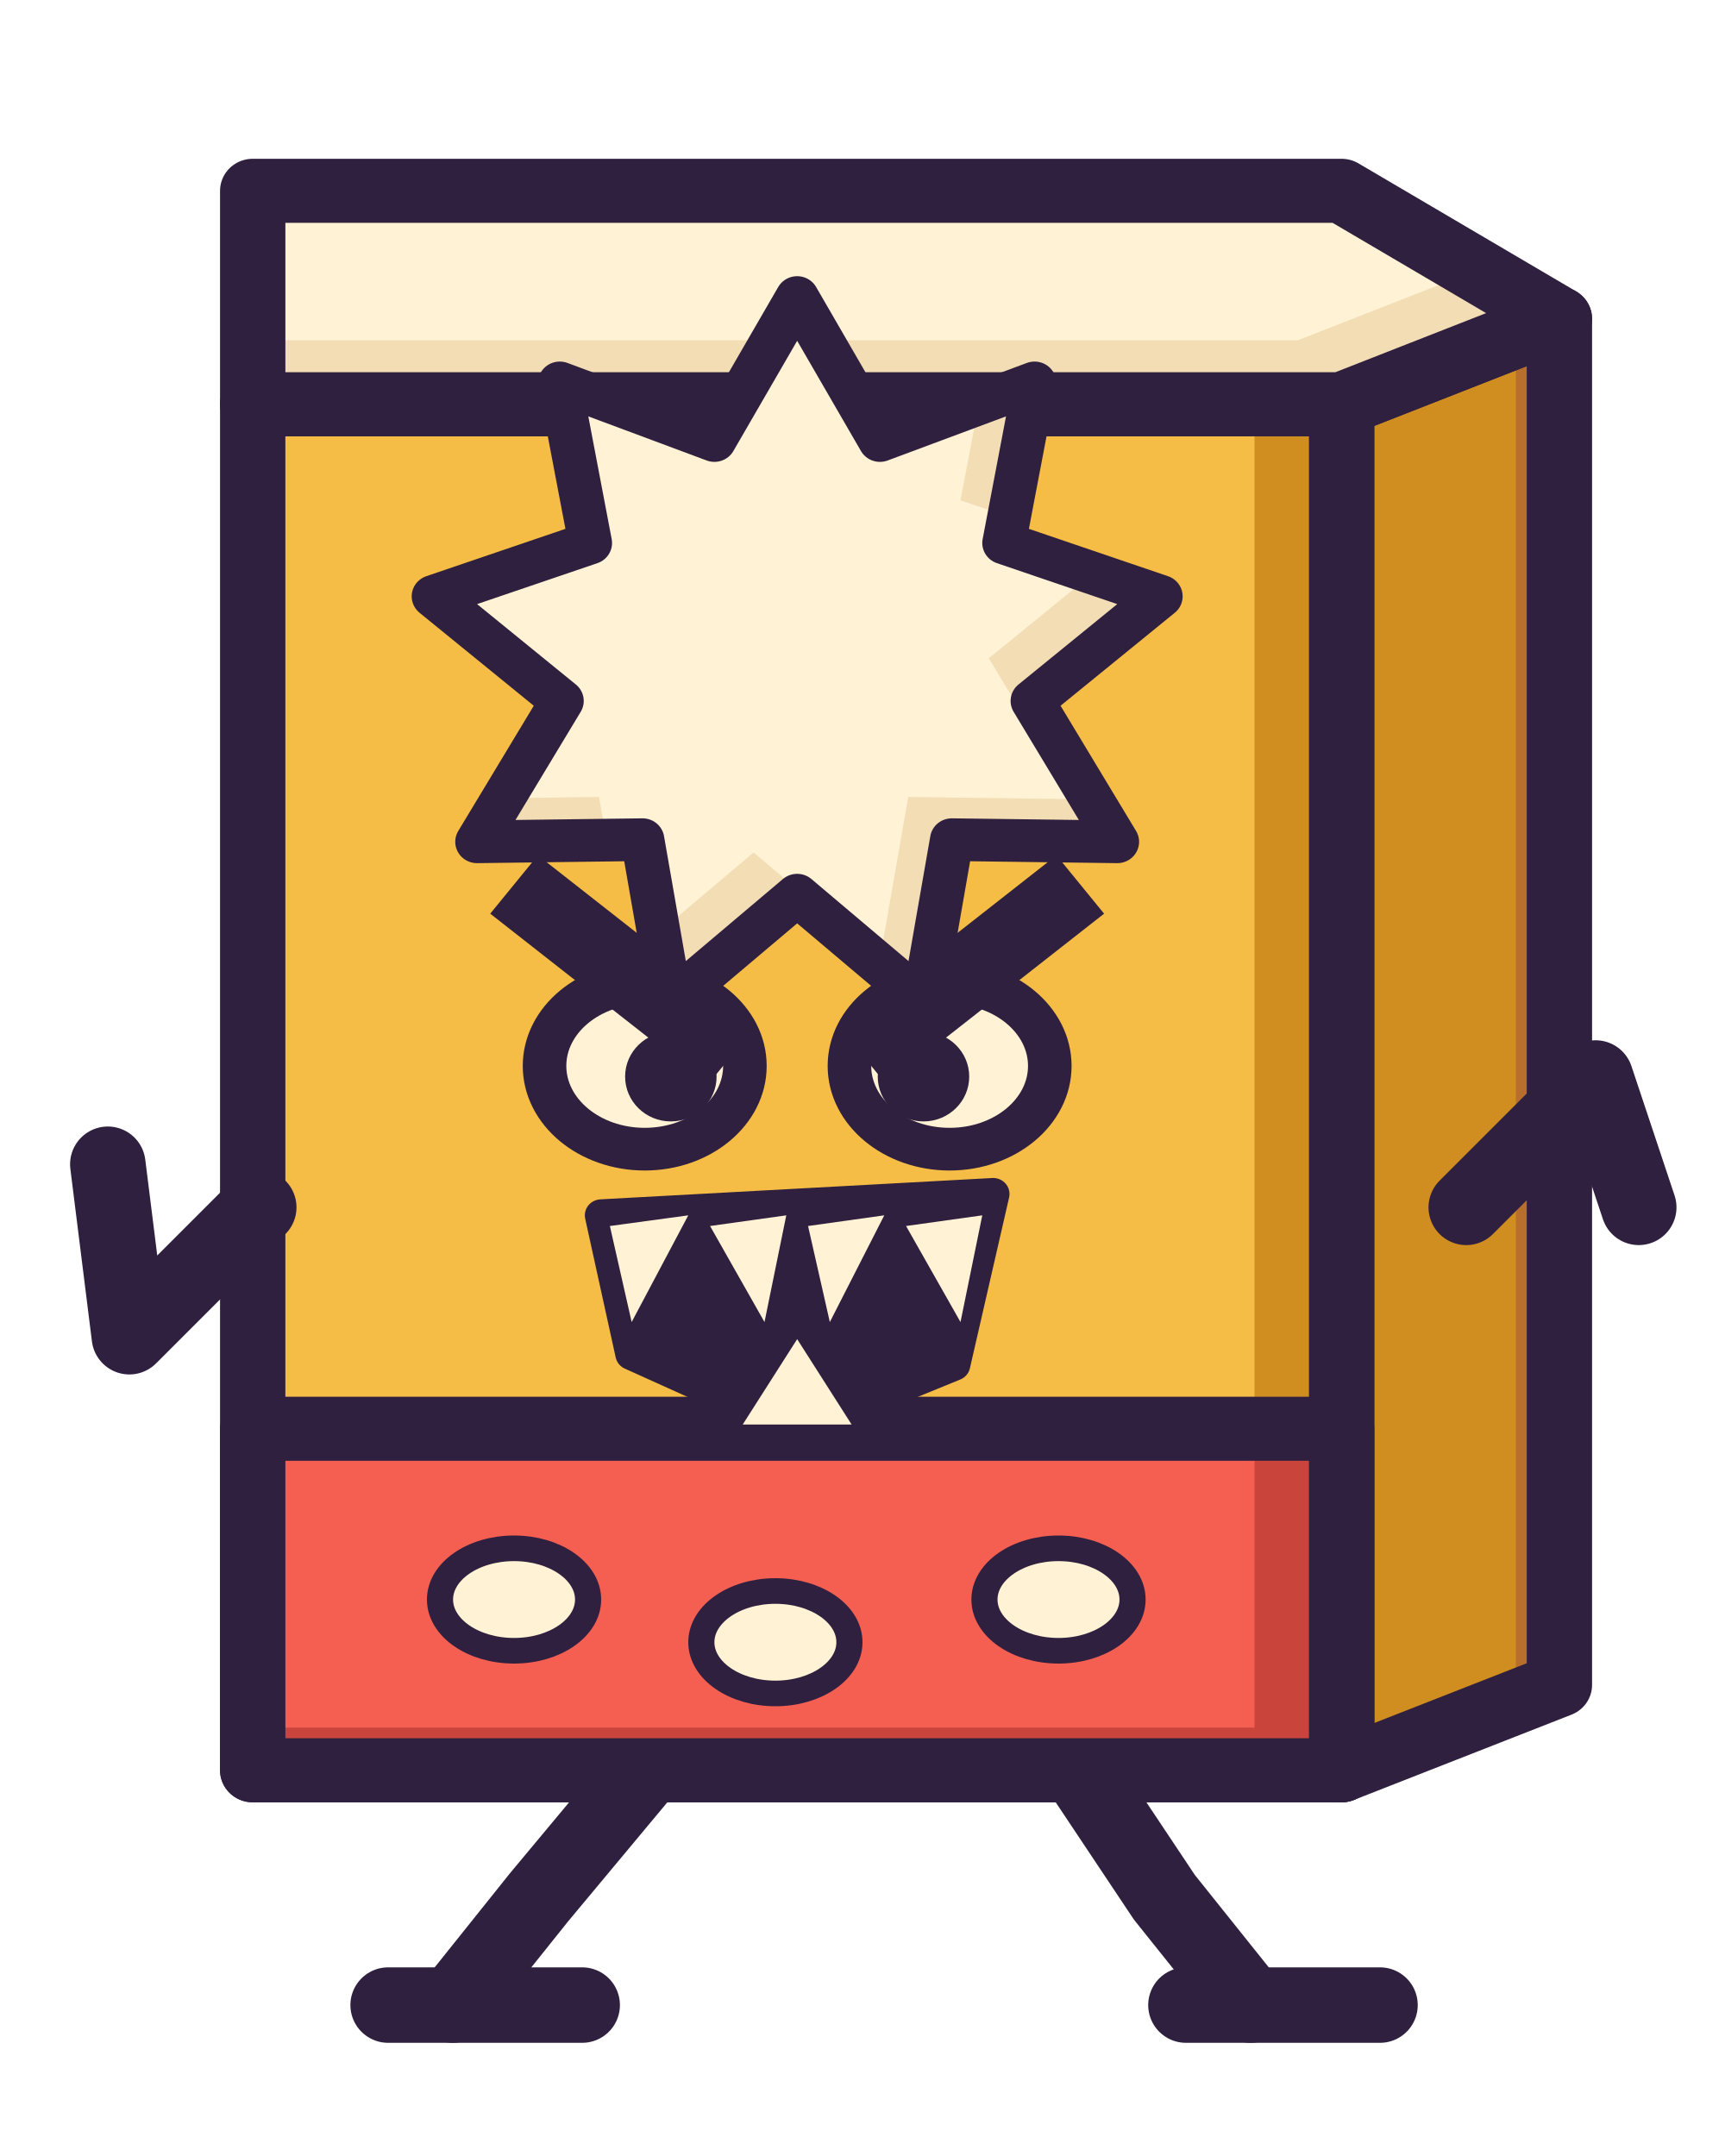
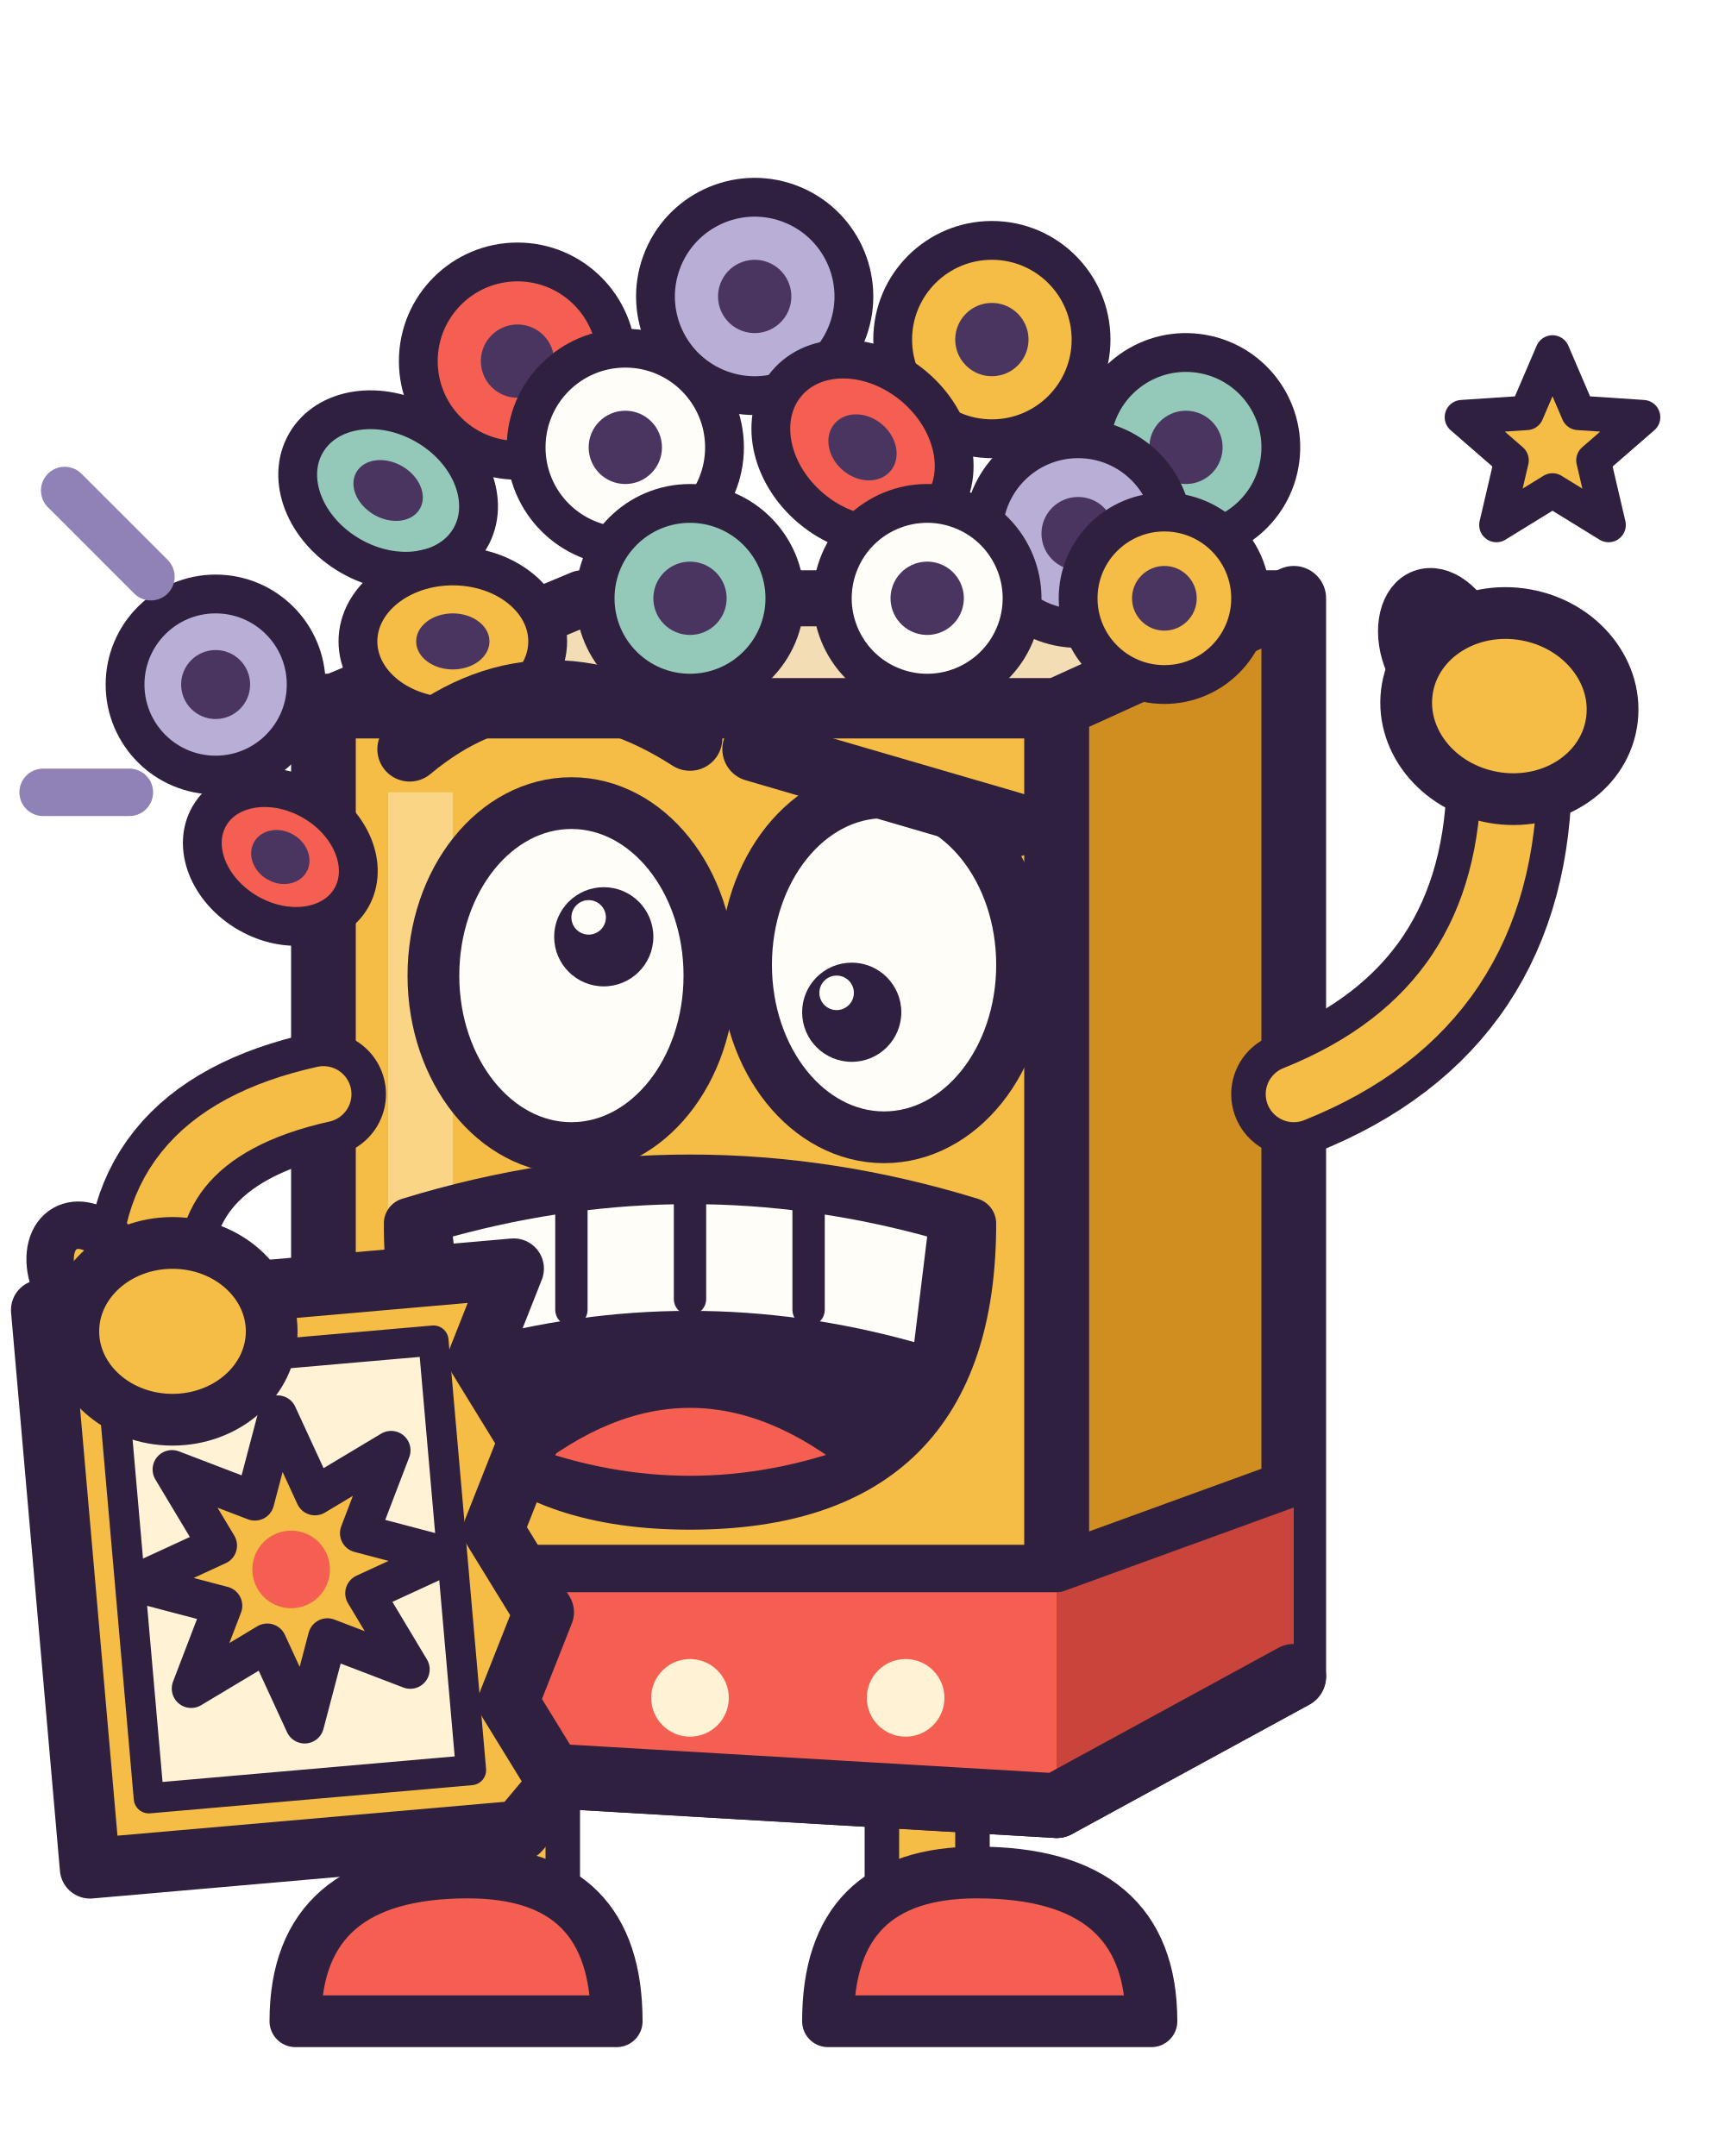
<svg xmlns="http://www.w3.org/2000/svg" width="80" height="100" viewBox="0 0 80 100">
-   <path d="M30 82L25 88L21 93" fill="none" stroke="#30203F" stroke-width="3.5" stroke-linecap="round" stroke-linejoin="round" />
-   <path d="M18 93L27 93" fill="none" stroke="#30203F" stroke-width="3.5" stroke-linecap="round" stroke-linejoin="round" />
-   <path d="M50 82L54 88L58 93" fill="none" stroke="#30203F" stroke-width="3.5" stroke-linecap="round" stroke-linejoin="round" />
-   <path d="M55 93L64 93" fill="none" stroke="#30203F" stroke-width="3.5" stroke-linecap="round" stroke-linejoin="round" />
-   <g transform="translate(40 93) scale(1.01 0.99) translate(-40 -93)">
-     <g>
-       <clipPath id="c1">
-         <path d="M62 18L72 14L72 78L62 82Z" />
-       </clipPath>
-       <path d="M62 18L72 14L72 78L62 82Z" fill="#B86F2D" />
-       <g clip-path="url(#c1)">
-         <path transform="translate(-2 0)" d="M62 18L72 14L72 78L62 82Z" fill="#D08D20" />
+   <g transform="translate(0 -1.25)">
+     <path d="M24 84L24 91" fill="none" stroke="#30203F" stroke-width="5.8" stroke-linecap="round" stroke-linejoin="round" />
+     <path d="M24 84L24 91" fill="none" stroke="#F5BD45" stroke-width="2.6" stroke-linecap="round" stroke-linejoin="round" />
+     <path d="M28.6 95Q28.6 88.1 21.7 88.1Q13.7 88.1 13.7 95Z" fill="#F45F52" stroke="#30203F" stroke-width="2.4" stroke-linejoin="round" />
+     <path d="M43 84L43 91" fill="none" stroke="#30203F" stroke-width="5.8" stroke-linecap="round" stroke-linejoin="round" />
+     <path d="M43 84L43 91" fill="none" stroke="#F5BD45" stroke-width="2.6" stroke-linecap="round" stroke-linejoin="round" />
+     <path d="M38.4 95Q38.4 88.1 45.3 88.1Q53.4 88.1 53.4 95Z" fill="#F45F52" stroke="#30203F" stroke-width="2.4" stroke-linejoin="round" />
+     <path d="M49 34L60 29L60 79L49 85Z" fill="#D08D20" stroke="#30203F" stroke-width="3" stroke-linejoin="round" />
+     <path d="M15 34L49 34L49 85L15 83Z" fill="#F5BD45" stroke="#30203F" stroke-width="3" stroke-linejoin="round" />
+     <path d="M15 74L49 74L49 85L15 83Z" fill="#F45F52" />
+     <path d="M49 74L60 70L60 79L49 85Z" fill="#C9443B" />
+     <path d="M15 74L49 74L60 70" fill="none" stroke="#30203F" stroke-width="2.2" stroke-linecap="round" stroke-linejoin="round" />
+     <path d="M15 83L49 85L60 79" fill="none" stroke="#30203F" stroke-width="3" stroke-linecap="round" stroke-linejoin="round" />
+     <circle cx="22" cy="79" r="1.8" fill="#FFF2D5" />
+     <circle cx="32" cy="80" r="1.8" fill="#FFF2D5" />
+     <circle cx="42" cy="80" r="1.8" fill="#FFF2D5" />
+     <path d="M18 38L21 38L21 70L18 70Z" fill="#FFF2D5" fill-opacity=".45" />
+     <path d="M15 34L49 34L60 29L27 29Z" fill="#F2DDB4" stroke="#30203F" stroke-width="2.6" stroke-linejoin="round" />
+     <g transform="rotate(0 24 18)">
+       <ellipse cx="24" cy="18" rx="4.6" ry="4.6" fill="#F45F52" stroke="#30203F" stroke-width="1.8" />
+       <ellipse cx="24" cy="18" rx="1.7" ry="1.7" fill="#4A3560" />
+     </g>
+     <g transform="rotate(20 35 15)">
+       <ellipse cx="35" cy="15" rx="4.6" ry="4.6" fill="#B9AED6" stroke="#30203F" stroke-width="1.8" />
+       <ellipse cx="35" cy="15" rx="1.7" ry="1.7" fill="#4A3560" />
+     </g>
+     <g transform="rotate(0 46 17)">
+       <ellipse cx="46" cy="17" rx="4.6" ry="4.6" fill="#F5BD45" stroke="#30203F" stroke-width="1.8" />
+       <ellipse cx="46" cy="17" rx="1.7" ry="1.7" fill="#4A3560" />
+     </g>
+     <g transform="rotate(10 55 22)">
+       <ellipse cx="55" cy="22" rx="4.4" ry="4.4" fill="#94C9B9" stroke="#30203F" stroke-width="1.8" />
+       <ellipse cx="55" cy="22" rx="1.7" ry="1.7" fill="#4A3560" />
+     </g>
+     <g transform="rotate(30 18 24)">
+       <ellipse cx="18" cy="24" rx="4.4" ry="3.5" fill="#94C9B9" stroke="#30203F" stroke-width="1.8" />
+       <ellipse cx="18" cy="24" rx="1.7" ry="1.3" fill="#4A3560" />
+     </g>
+     <g transform="rotate(0 29 22)">
+       <ellipse cx="29" cy="22" rx="4.6" ry="4.6" fill="#FFFDF7" stroke="#30203F" stroke-width="1.8" />
+       <ellipse cx="29" cy="22" rx="1.7" ry="1.7" fill="#4A3560" />
+     </g>
+     <g transform="rotate(40 40 22)">
+       <ellipse cx="40" cy="22" rx="4.6" ry="3.7" fill="#F45F52" stroke="#30203F" stroke-width="1.8" />
+       <ellipse cx="40" cy="22" rx="1.7" ry="1.4" fill="#4A3560" />
+     </g>
+     <g transform="rotate(0 50 26)">
+       <ellipse cx="50" cy="26" rx="4.4" ry="4.4" fill="#B9AED6" stroke="#30203F" stroke-width="1.8" />
+       <ellipse cx="50" cy="26" rx="1.7" ry="1.7" fill="#4A3560" />
+     </g>
+     <g transform="rotate(0 21 31)">
+       <ellipse cx="21" cy="31" rx="4.4" ry="3.5" fill="#F5BD45" stroke="#30203F" stroke-width="1.8" />
+       <ellipse cx="21" cy="31" rx="1.7" ry="1.3" fill="#4A3560" />
+     </g>
+     <g transform="rotate(0 32 29)">
+       <ellipse cx="32" cy="29" rx="4.4" ry="4.4" fill="#94C9B9" stroke="#30203F" stroke-width="1.8" />
+       <ellipse cx="32" cy="29" rx="1.7" ry="1.7" fill="#4A3560" />
+     </g>
+     <g transform="rotate(20 43 29)">
+       <ellipse cx="43" cy="29" rx="4.4" ry="4.4" fill="#FFFDF7" stroke="#30203F" stroke-width="1.8" />
+       <ellipse cx="43" cy="29" rx="1.7" ry="1.7" fill="#4A3560" />
+     </g>
+     <g transform="rotate(0 54 29)">
+       <ellipse cx="54" cy="29" rx="4" ry="4" fill="#F5BD45" stroke="#30203F" stroke-width="1.8" />
+       <ellipse cx="54" cy="29" rx="1.5" ry="1.5" fill="#4A3560" />
+     </g>
+     <g transform="rotate(0 10 33)">
+       <ellipse cx="10" cy="33" rx="4.2" ry="4.2" fill="#B9AED6" stroke="#30203F" stroke-width="1.8" />
+       <ellipse cx="10" cy="33" rx="1.6" ry="1.6" fill="#4A3560" />
+     </g>
+     <g transform="rotate(30 13 41)">
+       <ellipse cx="13" cy="41" rx="3.8" ry="3" fill="#F45F52" stroke="#30203F" stroke-width="1.8" />
+       <ellipse cx="13" cy="41" rx="1.4" ry="1.2" fill="#4A3560" />
+     </g>
+     <clipPath id="c1">
+       <ellipse cx="26.5" cy="46.5" rx="6.4" ry="8" />
+     </clipPath>
+     <ellipse cx="26.5" cy="46.5" rx="6.4" ry="8" fill="#FFFDF7" />
+     <g clip-path="url(#c1)">
+       <circle cx="28" cy="44.7" r="2.3" fill="#30203F" />
+       <circle cx="27.3" cy="43.8" r="0.8" fill="#FFFDF7" />
+     </g>
+     <ellipse cx="26.5" cy="46.5" rx="6.4" ry="8" fill="none" stroke="#30203F" stroke-width="2.4" />
+     <clipPath id="c2">
+       <ellipse cx="41" cy="46" rx="6.4" ry="8" />
+     </clipPath>
+     <ellipse cx="41" cy="46" rx="6.4" ry="8" fill="#FFFDF7" />
+     <g clip-path="url(#c2)">
+       <circle cx="39.5" cy="48.2" r="2.3" fill="#30203F" />
+       <circle cx="38.8" cy="47.3" r="0.8" fill="#FFFDF7" />
+     </g>
+     <ellipse cx="41" cy="46" rx="6.4" ry="8" fill="none" stroke="#30203F" stroke-width="2.4" />
+     <path d="M19 36Q25 31 32 35.5" fill="none" stroke="#30203F" stroke-width="3" stroke-linecap="round" stroke-linejoin="round" />
+     <path d="M35 36L47 39.5" fill="none" stroke="#30203F" stroke-width="3" stroke-linecap="round" stroke-linejoin="round" />
+     <path d="M19 58Q32 54 45 58Q45 71 32 71Q19 71 19 58Z" fill="#30203F" stroke="#30203F" stroke-width="2.4" stroke-linejoin="round" />
+     <path d="M21 58.6Q32 55.6 43 58.6L42.4 63.5Q32 60.6 21.6 63.5Z" fill="#FFFDF7" />
+     <path d="M26.5 57L26.5 62M32 56.5L32 61.5M37.5 57L37.5 62" fill="none" stroke="#30203F" stroke-width="1.5" stroke-linecap="round" stroke-linejoin="round" />
+     <path d="M24 69Q32 62.5 40 69Q32 72 24 69Z" fill="#F45F52" stroke="#30203F" stroke-width="1.6" stroke-linejoin="round" />
+     <path d="M60 52Q70 48 70 37" fill="none" stroke="#30203F" stroke-width="5.8" stroke-linecap="round" stroke-linejoin="round" />
+     <path d="M60 52Q70 48 70 37" fill="none" stroke="#F5BD45" stroke-width="2.6" stroke-linecap="round" stroke-linejoin="round" />
+     <g transform="rotate(10 70 34)">
+       <g transform="rotate(-30 66.4 31.8)">
+         <path d="M64.7 31.8A1.7 2.6 0 1 0 68.1 31.8A1.7 2.6 0 1 0 64.7 31.8Z" fill="#F5BD45" stroke="#30203F" stroke-width="2.2" stroke-linejoin="round" />
      </g>
-       <path d="M62 18L72 14L72 78L62 82Z" fill="none" stroke="#30203F" stroke-width="3" stroke-linejoin="round" />
+       <path d="M65.2 34A4.8 4.3 0 1 0 74.8 34A4.8 4.3 0 1 0 65.2 34Z" fill="#F5BD45" stroke="#30203F" stroke-width="2.4" stroke-linejoin="round" />
    </g>
-     <g>
-       <clipPath id="c2">
-         <path d="M12 18L62 18L62 82L12 82Z" />
-       </clipPath>
-       <path d="M12 18L62 18L62 82L12 82Z" fill="#D08D20" />
-       <g clip-path="url(#c2)">
-         <path transform="translate(-4 -3)" d="M12 18L62 18L62 82L12 82Z" fill="#F5BD45" />
+     <path d="M15 52Q6 54 7 62" fill="none" stroke="#30203F" stroke-width="5.8" stroke-linecap="round" stroke-linejoin="round" />
+     <path d="M15 52Q6 54 7 62" fill="none" stroke="#F5BD45" stroke-width="2.6" stroke-linecap="round" stroke-linejoin="round" />
+     <g transform="translate(14 74) rotate(-5)">
+       <path d="M-11 -13L11 -13L9 -9L11 -5L9 -1L11 3L9 7L11 11L9 13L-11 13Z" fill="#F5BD45" stroke="#30203F" stroke-width="2.8" stroke-linejoin="round" />
+       <path d="M-8 -10L7 -10L7 10L-8 10Z" fill="#FFF2D5" />
+       <path d="M-8 -10L7 -10L7 10L-8 10Z" fill="none" stroke="#30203F" stroke-width="1.4" stroke-linecap="round" stroke-linejoin="round" />
+       <path d="M-0.5 -7.2L0.9 -3.3L4.6 -5.1L2.8 -1.4L6.7 0L2.8 1.4L4.6 5.1L0.9 3.3L-0.5 7.2L-1.9 3.3L-5.6 5.1L-3.8 1.4L-7.7 0L-3.8 -1.4L-5.6 -5.1L-1.9 -3.3Z" fill="#F5BD45" stroke="#30203F" stroke-width="1.8" stroke-linejoin="round" />
+       <circle cx="-.5" cy="0" r="1.8" fill="#F45F52" />
+     </g>
+     <g transform="rotate(0 8 63)">
+       <g transform="rotate(-30 4.6 60.9)">
+         <path d="M2.9 60.9A1.7 2.5 0 1 0 6.2 60.9A1.7 2.5 0 1 0 2.9 60.9Z" fill="#F5BD45" stroke="#30203F" stroke-width="2.2" stroke-linejoin="round" />
      </g>
-       <path d="M12 18L62 18L62 82L12 82Z" fill="none" stroke="#30203F" stroke-width="3" stroke-linejoin="round" />
+       <path d="M3.4 63A4.6 4.1 0 1 0 12.6 63A4.6 4.1 0 1 0 3.4 63Z" fill="#F5BD45" stroke="#30203F" stroke-width="2.4" stroke-linejoin="round" />
    </g>
-     <g>
-       <clipPath id="c3">
-         <path d="M12 8L62 8L72 14L62 18L12 18Z" />
-       </clipPath>
-       <path d="M12 8L62 8L72 14L62 18L12 18Z" fill="#F2DDB4" />
-       <g clip-path="url(#c3)">
-         <path transform="translate(-2 -3)" d="M12 8L62 8L72 14L62 18L12 18Z" fill="#FFF2D5" />
-       </g>
-       <path d="M12 8L62 8L72 14L62 18L12 18Z" fill="none" stroke="#30203F" stroke-width="3" stroke-linejoin="round" />
-     </g>
-     <g>
-       <clipPath id="c4">
-         <path d="M12 66L62 66L62 82L12 82Z" />
-       </clipPath>
-       <path d="M12 66L62 66L62 82L12 82Z" fill="#C9443B" />
-       <g clip-path="url(#c4)">
-         <path transform="translate(-4 -2)" d="M12 66L62 66L62 82L12 82Z" fill="#F45F52" />
-       </g>
-       <path d="M12 66L62 66L62 82L12 82Z" fill="none" stroke="#30203F" stroke-width="3" stroke-linejoin="round" />
-     </g>
-     <g>
-       <clipPath id="c5">
-         <path d="M37 13L40.8 19.7L47.9 17L46.5 24.5L53.7 27L47.8 31.9L51.7 38.5L44.1 38.4L42.8 46L37 41L31.2 46L29.9 38.4L22.3 38.5L26.2 31.9L20.3 27L27.5 24.5L26.1 17L33.2 19.7Z" />
-       </clipPath>
-       <path d="M37 13L40.8 19.7L47.9 17L46.5 24.5L53.7 27L47.8 31.9L51.7 38.5L44.1 38.4L42.8 46L37 41L31.2 46L29.9 38.4L22.3 38.5L26.2 31.9L20.3 27L27.5 24.5L26.1 17L33.2 19.7Z" fill="#F2DDB4" />
-       <g clip-path="url(#c5)">
-         <path transform="translate(-2 -2)" d="M37 13L40.8 19.7L47.9 17L46.5 24.5L53.7 27L47.8 31.9L51.7 38.5L44.1 38.4L42.8 46L37 41L31.2 46L29.9 38.4L22.3 38.5L26.2 31.9L20.3 27L27.5 24.5L26.1 17L33.2 19.7Z" fill="#FFF2D5" />
-       </g>
-       <path d="M37 13L40.8 19.7L47.9 17L46.5 24.5L53.7 27L47.8 31.9L51.7 38.5L44.1 38.4L42.8 46L37 41L31.2 46L29.9 38.4L22.3 38.5L26.2 31.9L20.3 27L27.5 24.5L26.1 17L33.2 19.7Z" fill="none" stroke="#30203F" stroke-width="2" stroke-linejoin="round" />
-     </g>
-     <path d="M20.6 74A3.4 2.4 0 1 0 27.4 74A3.4 2.4 0 1 0 20.6 74Z" fill="#FFF2D5" stroke="#30203F" stroke-width="1.2" stroke-linejoin="round" />
-     <path d="M32.6 76A3.4 2.4 0 1 0 39.4 76A3.4 2.4 0 1 0 32.6 76Z" fill="#FFF2D5" stroke="#30203F" stroke-width="1.2" stroke-linejoin="round" />
-     <path d="M45.6 74A3.4 2.4 0 1 0 52.4 74A3.4 2.4 0 1 0 45.6 74Z" fill="#FFF2D5" stroke="#30203F" stroke-width="1.2" stroke-linejoin="round" />
-     <ellipse cx="30" cy="49" rx="4.6" ry="3.9" fill="#FFF2D5" stroke="#30203F" stroke-width="2" />
-     <circle cx="31.2" cy="49.5" r="2.1" fill="#30203F" />
-     <ellipse cx="44" cy="49" rx="4.6" ry="3.9" fill="#FFF2D5" stroke="#30203F" stroke-width="2" />
-     <circle cx="42.8" cy="49.5" r="2.1" fill="#30203F" />
-     <path d="M24 40.5L34 48.5" fill="none" stroke="#30203F" stroke-width="3.5" stroke-linecap="butt" stroke-linejoin="round" />
-     <path d="M50 40.5L40 48.5" fill="none" stroke="#30203F" stroke-width="3.5" stroke-linecap="butt" stroke-linejoin="round" />
-     <path d="M28 56L46 55L44.2 63L37 66L29.4 62.5Z" fill="#30203F" stroke="#30203F" stroke-width="1.5" stroke-linejoin="round" />
-     <path d="M28.4 56.5L32 56L29.4 61Z" fill="#FFF2D5" />
-     <path d="M33 56.5L36.5 56L35.5 61Z" fill="#FFF2D5" />
-     <path d="M37.5 56.5L41 56L38.5 61Z" fill="#FFF2D5" />
-     <path d="M42 56.5L45.5 56L44.5 61Z" fill="#FFF2D5" />
-     <path d="M34.5 65.8L39.5 65.8L37 61.8Z" fill="#FFF2D5" />
+     <path d="M7 28L3 24" fill="none" stroke="#9081B6" stroke-width="2.2" stroke-linecap="round" stroke-linejoin="round" />
+     <path d="M6 38L2 38" fill="none" stroke="#9081B6" stroke-width="2.2" stroke-linecap="round" stroke-linejoin="round" />
+     <path d="M72 17.6L73.2 20.4L76.2 20.6L73.9 22.6L74.6 25.6L72 24L69.4 25.6L70.1 22.6L67.8 20.6L70.8 20.4Z" fill="#F5BD45" stroke="#30203F" stroke-width="1.6" stroke-linejoin="round" />
  </g>
-   <path d="M12 56L6 62L5 54" fill="none" stroke="#30203F" stroke-width="3.5" stroke-linecap="round" stroke-linejoin="round" />
-   <path d="M68 56L74 50L76 56" fill="none" stroke="#30203F" stroke-width="3.5" stroke-linecap="round" stroke-linejoin="round" />
</svg>
